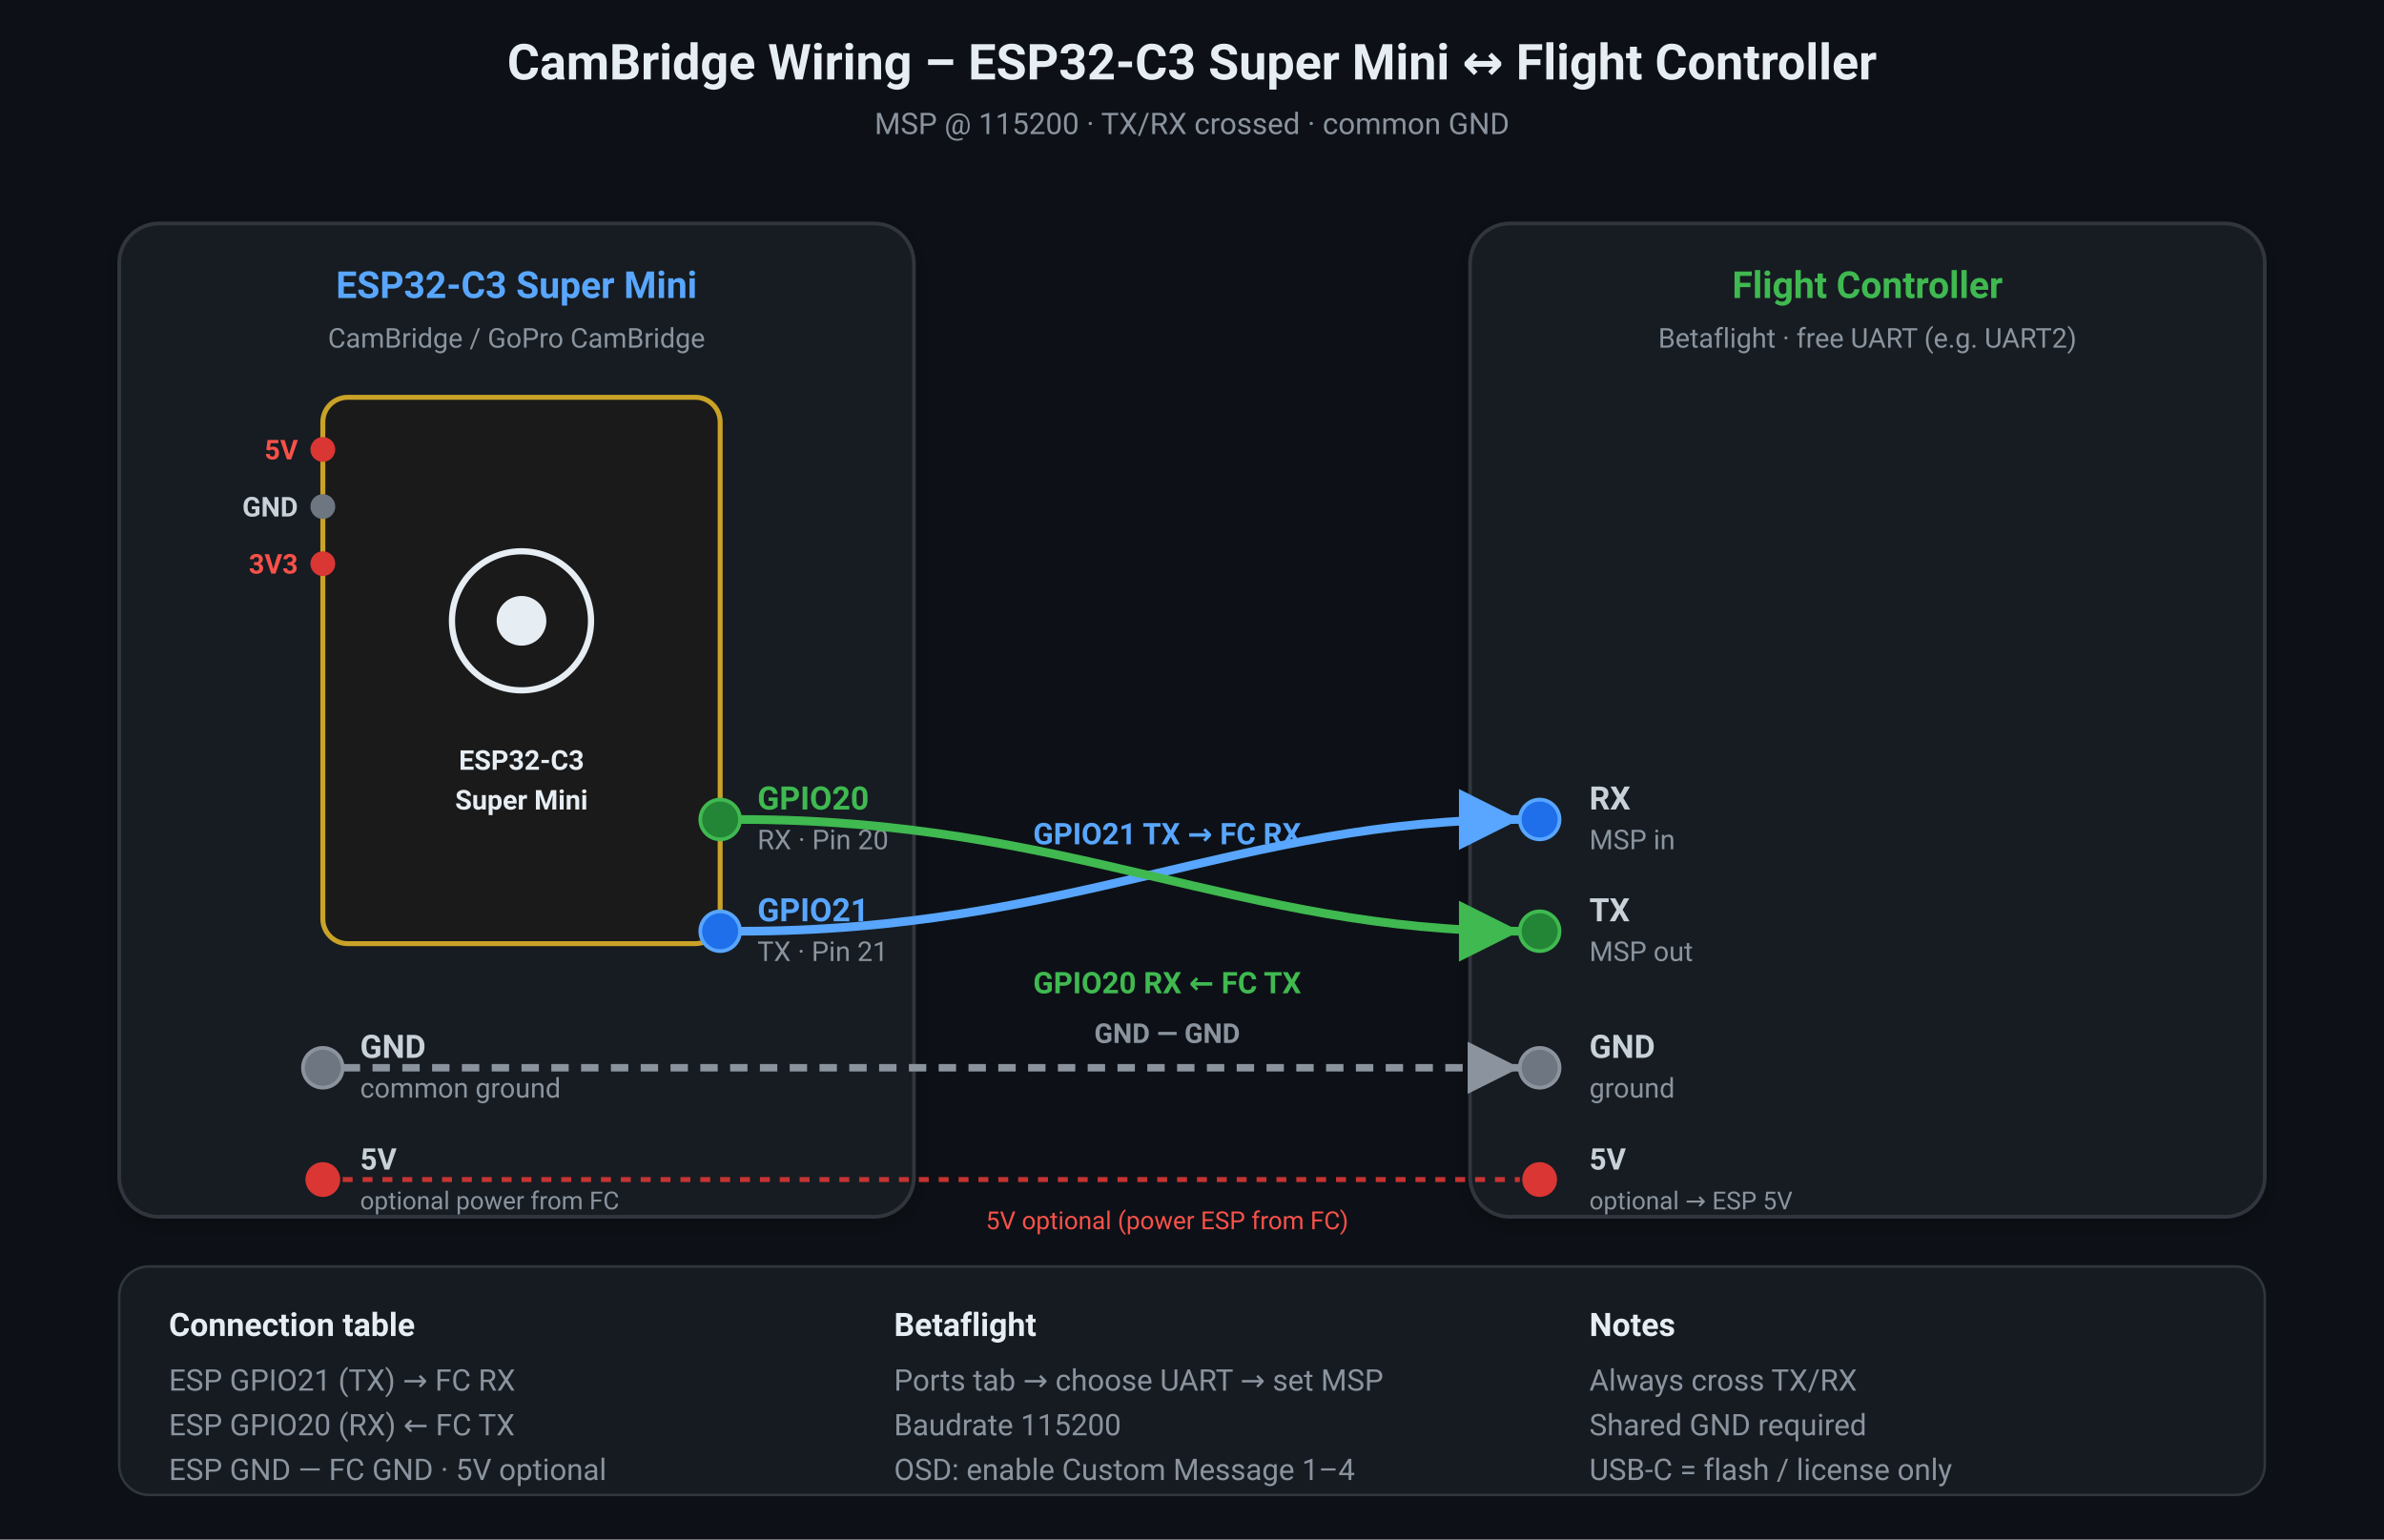
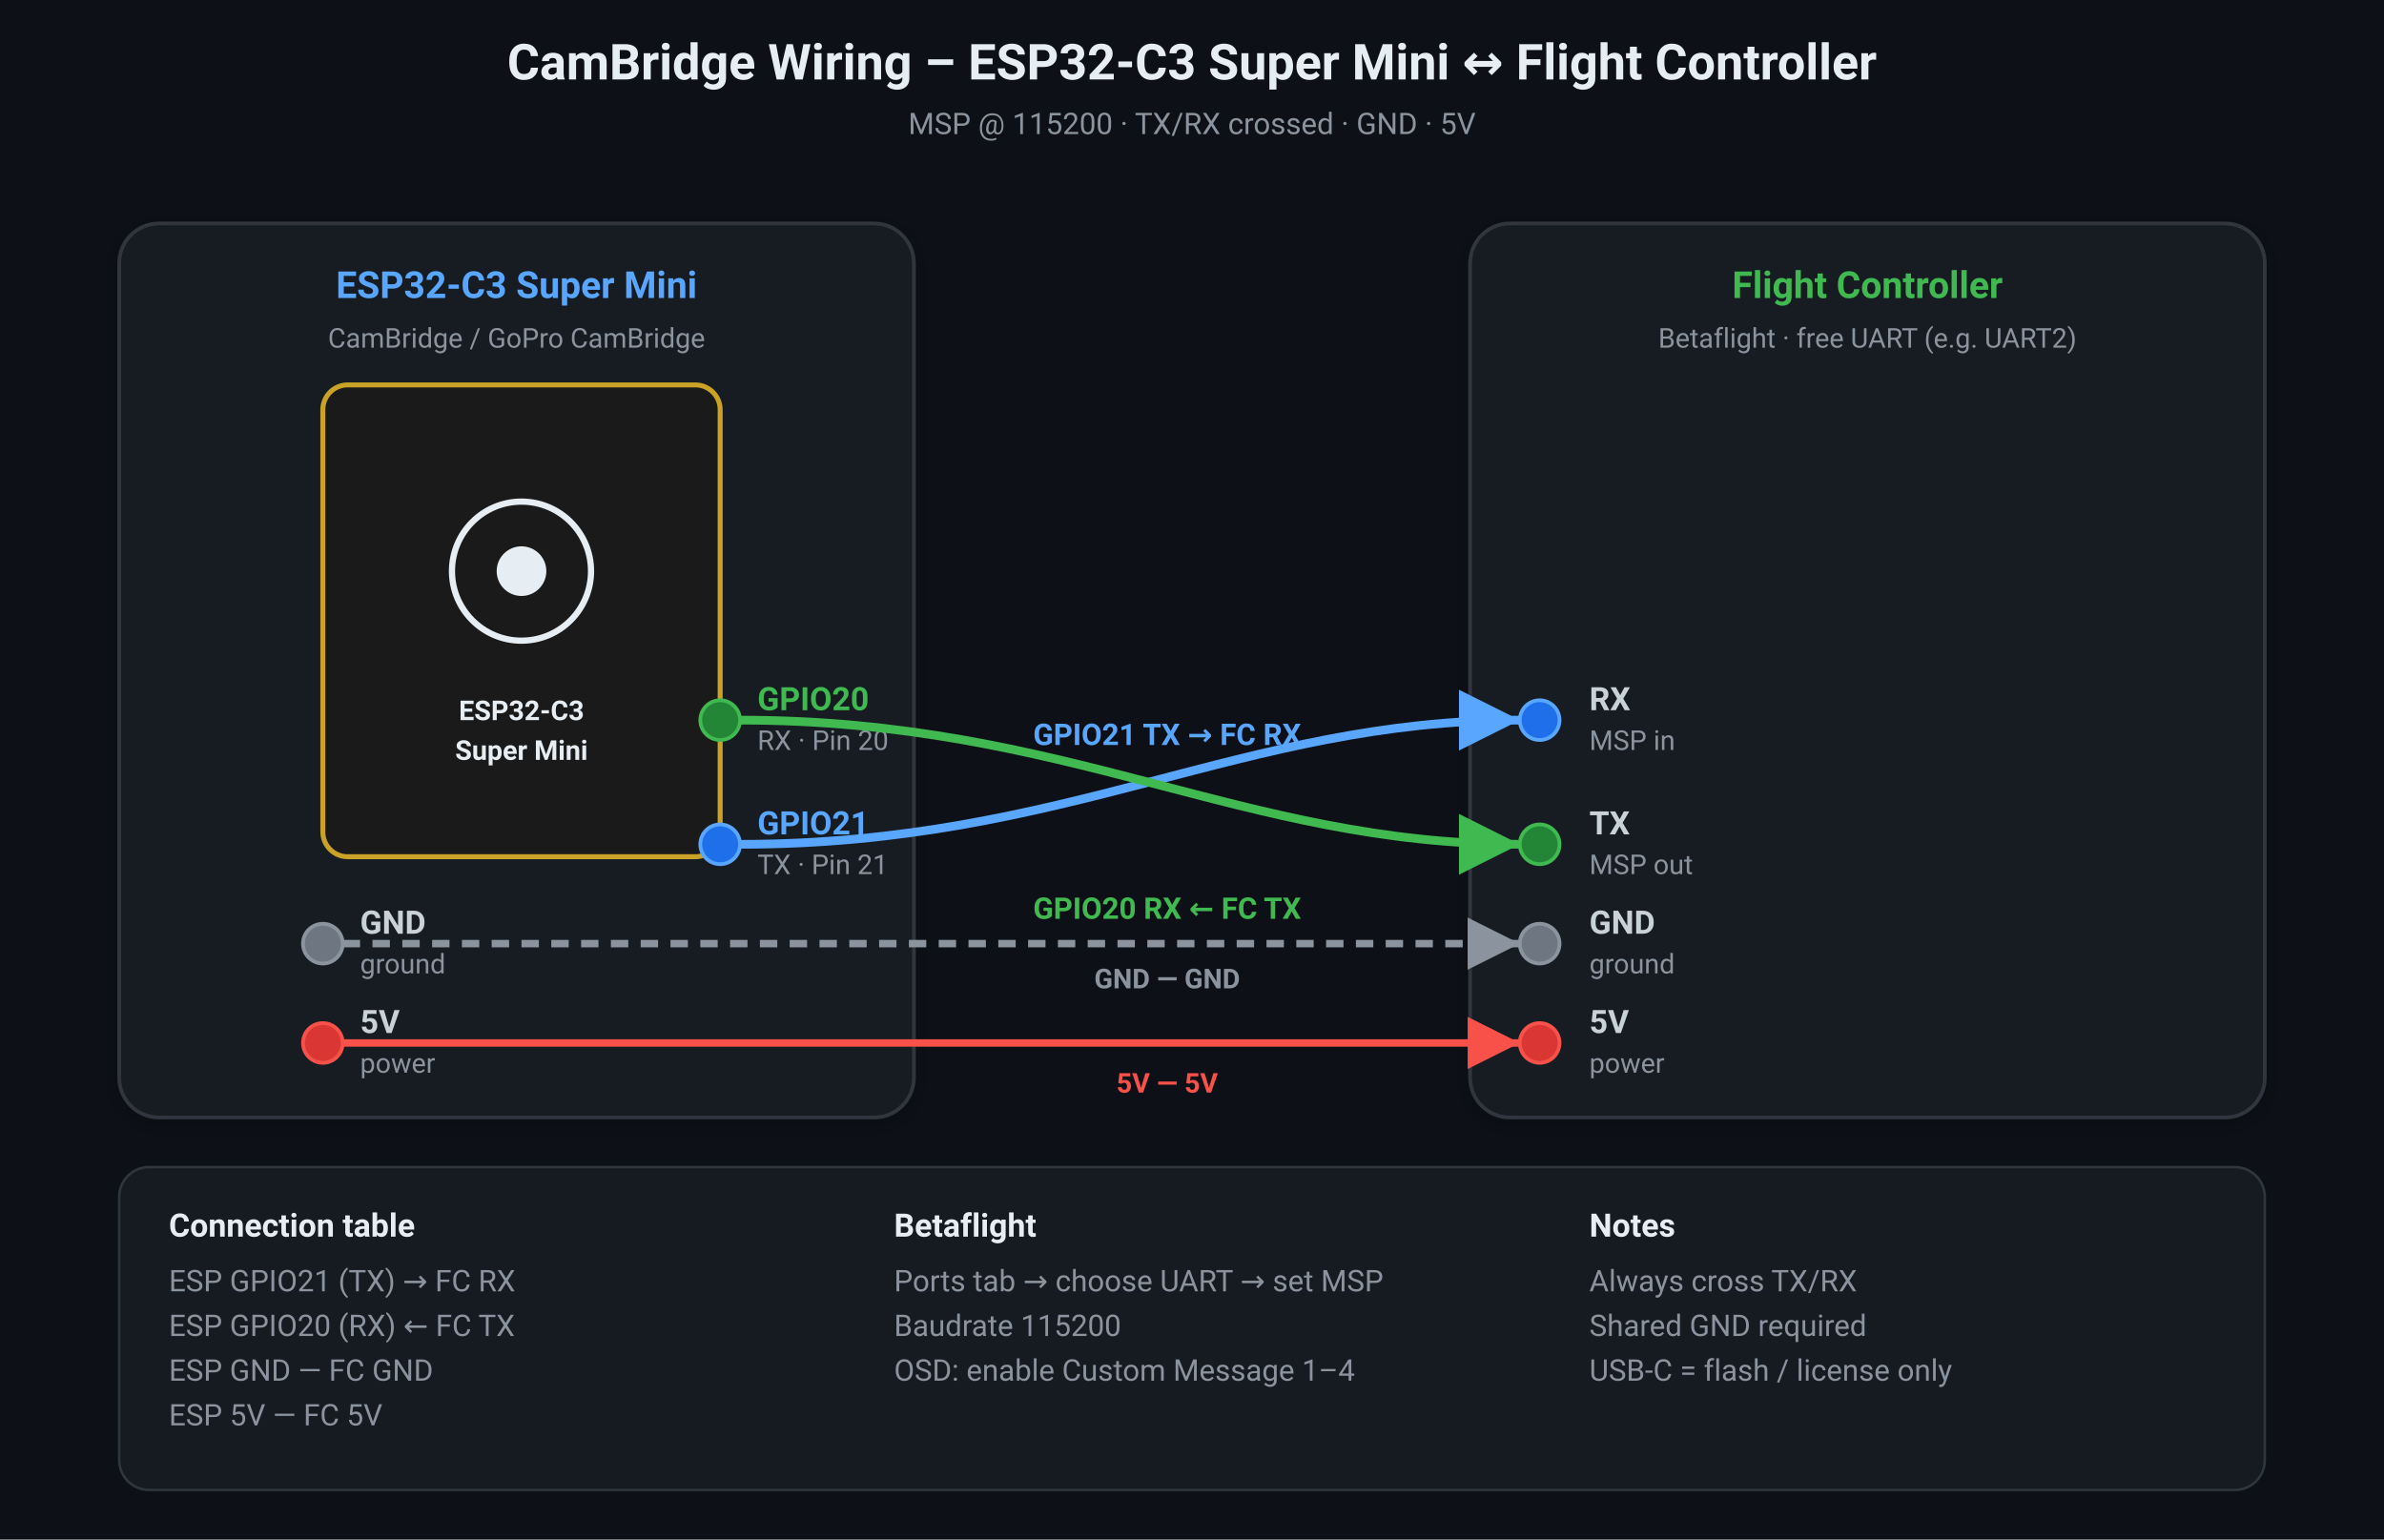
<svg xmlns="http://www.w3.org/2000/svg" viewBox="0 0 960 620" font-family="ui-sans-serif, system-ui, Segoe UI, Roboto, sans-serif">
  <defs>
    <marker id="arrG" markerWidth="9" markerHeight="9" refX="7" refY="3.5" orient="auto">
      <path d="M0,0 L7,3.5 L0,7 Z" fill="#3fb950" />
    </marker>
    <marker id="arrB" markerWidth="9" markerHeight="9" refX="7" refY="3.5" orient="auto">
      <path d="M0,0 L7,3.5 L0,7 Z" fill="#58a6ff" />
    </marker>
    <marker id="arrGy" markerWidth="9" markerHeight="9" refX="7" refY="3.5" orient="auto">
      <path d="M0,0 L7,3.5 L0,7 Z" fill="#8b949e" />
    </marker>
+     <marker id="arrR" markerWidth="9" markerHeight="9" refX="7" refY="3.5" orient="auto">
+       <path d="M0,0 L7,3.5 L0,7 Z" fill="#f85149" />
+     </marker>
    <filter id="sh" x="-5%" y="-5%" width="110%" height="115%">
      <feDropShadow dx="0" dy="2" stdDeviation="4" flood-opacity="0.3" />
    </filter>
  </defs>
  <rect width="960" height="620" fill="#0d1117" />
  <text x="480" y="32" text-anchor="middle" fill="#e6edf3" font-size="20" font-weight="700">
    CamBridge Wiring – ESP32-C3 Super Mini ↔ Flight Controller
  </text>
  <text x="480" y="54" text-anchor="middle" fill="#8b949e" font-size="12">
-     MSP @ 115200 · TX/RX crossed · common GND
+     MSP @ 115200 · TX/RX crossed · GND · 5V
  </text>
  <g filter="url(#sh)">
-     <rect x="48" y="90" width="320" height="400" rx="16" fill="#161b22" stroke="#30363d" stroke-width="1.5" />
+     <rect x="48" y="90" width="320" height="360" rx="16" fill="#161b22" stroke="#30363d" stroke-width="1.5" />
  </g>
-   <rect x="130" y="160" width="160" height="220" rx="10" fill="#1a1a1a" stroke="#c9a227" stroke-width="2" />
-   <circle cx="210" cy="250" r="28" fill="none" stroke="#e6edf3" stroke-width="2.5" />
-   <circle cx="210" cy="250" r="10" fill="#e6edf3" />
-   <text x="210" y="310" text-anchor="middle" fill="#e6edf3" font-size="11" font-weight="700">ESP32-C3</text>
-   <text x="210" y="326" text-anchor="middle" fill="#e6edf3" font-size="11" font-weight="700">Super Mini</text>
+   <rect x="130" y="155" width="160" height="190" rx="10" fill="#1a1a1a" stroke="#c9a227" stroke-width="2" />
+   <circle cx="210" cy="230" r="28" fill="none" stroke="#e6edf3" stroke-width="2.5" />
+   <circle cx="210" cy="230" r="10" fill="#e6edf3" />
+   <text x="210" y="290" text-anchor="middle" fill="#e6edf3" font-size="11" font-weight="700">ESP32-C3</text>
+   <text x="210" y="306" text-anchor="middle" fill="#e6edf3" font-size="11" font-weight="700">Super Mini</text>
  <text x="208" y="120" text-anchor="middle" fill="#58a6ff" font-size="15" font-weight="700">ESP32-C3 Super Mini</text>
  <text x="208" y="140" text-anchor="middle" fill="#8b949e" font-size="11">CamBridge / GoPro CamBridge</text>
-   <text x="120" y="185" text-anchor="end" fill="#f85149" font-size="11" font-weight="700">5V</text>
-   <circle cx="130" cy="181" r="5" fill="#da3633" />
-   <text x="120" y="208" text-anchor="end" fill="#c9d1d9" font-size="11" font-weight="700">GND</text>
-   <circle cx="130" cy="204" r="5" fill="#6e7681" />
-   <text x="120" y="231" text-anchor="end" fill="#f85149" font-size="11" font-weight="700">3V3</text>
-   <circle cx="130" cy="227" r="5" fill="#da3633" />
-   <circle cx="290" cy="330" r="8" fill="#238636" stroke="#3fb950" stroke-width="1.5" />
-   <text x="305" y="326" fill="#3fb950" font-size="13" font-weight="700">GPIO20</text>
-   <text x="305" y="342" fill="#8b949e" font-size="11">RX · Pin 20</text>
-   <circle cx="290" cy="375" r="8" fill="#1f6feb" stroke="#58a6ff" stroke-width="1.5" />
-   <text x="305" y="371" fill="#58a6ff" font-size="13" font-weight="700">GPIO21</text>
-   <text x="305" y="387" fill="#8b949e" font-size="11">TX · Pin 21</text>
-   <circle cx="130" cy="430" r="8" fill="#6e7681" stroke="#8b949e" stroke-width="1.5" />
-   <text x="145" y="426" fill="#c9d1d9" font-size="13" font-weight="700">GND</text>
-   <text x="145" y="442" fill="#8b949e" font-size="11">common ground</text>
-   <circle cx="130" cy="475" r="7" fill="#da3633" />
-   <text x="145" y="471" fill="#c9d1d9" font-size="12" font-weight="600">5V</text>
-   <text x="145" y="487" fill="#8b949e" font-size="10">optional power from FC</text>
+   <circle cx="290" cy="290" r="8" fill="#238636" stroke="#3fb950" stroke-width="1.5" />
+   <text x="305" y="286" fill="#3fb950" font-size="13" font-weight="700">GPIO20</text>
+   <text x="305" y="302" fill="#8b949e" font-size="11">RX · Pin 20</text>
+   <circle cx="290" cy="340" r="8" fill="#1f6feb" stroke="#58a6ff" stroke-width="1.5" />
+   <text x="305" y="336" fill="#58a6ff" font-size="13" font-weight="700">GPIO21</text>
+   <text x="305" y="352" fill="#8b949e" font-size="11">TX · Pin 21</text>
+   <circle cx="130" cy="380" r="8" fill="#6e7681" stroke="#8b949e" stroke-width="1.5" />
+   <text x="145" y="376" fill="#c9d1d9" font-size="13" font-weight="700">GND</text>
+   <text x="145" y="392" fill="#8b949e" font-size="11">ground</text>
+   <circle cx="130" cy="420" r="8" fill="#da3633" stroke="#f85149" stroke-width="1.5" />
+   <text x="145" y="416" fill="#c9d1d9" font-size="13" font-weight="700">5V</text>
+   <text x="145" y="432" fill="#8b949e" font-size="11">power</text>
  <g filter="url(#sh)">
-     <rect x="592" y="90" width="320" height="400" rx="16" fill="#161b22" stroke="#30363d" stroke-width="1.5" />
+     <rect x="592" y="90" width="320" height="360" rx="16" fill="#161b22" stroke="#30363d" stroke-width="1.5" />
  </g>
  <text x="752" y="120" text-anchor="middle" fill="#3fb950" font-size="15" font-weight="700">Flight Controller</text>
  <text x="752" y="140" text-anchor="middle" fill="#8b949e" font-size="11">Betaflight · free UART (e.g. UART2)</text>
-   <circle cx="620" cy="330" r="8" fill="#1f6feb" stroke="#58a6ff" stroke-width="1.5" />
-   <text x="640" y="326" fill="#c9d1d9" font-size="13" font-weight="700">RX</text>
-   <text x="640" y="342" fill="#8b949e" font-size="11">MSP in</text>
-   <circle cx="620" cy="375" r="8" fill="#238636" stroke="#3fb950" stroke-width="1.5" />
-   <text x="640" y="371" fill="#c9d1d9" font-size="13" font-weight="700">TX</text>
-   <text x="640" y="387" fill="#8b949e" font-size="11">MSP out</text>
-   <circle cx="620" cy="430" r="8" fill="#6e7681" stroke="#8b949e" stroke-width="1.5" />
-   <text x="640" y="426" fill="#c9d1d9" font-size="13" font-weight="700">GND</text>
-   <text x="640" y="442" fill="#8b949e" font-size="11">ground</text>
-   <circle cx="620" cy="475" r="7" fill="#da3633" />
-   <text x="640" y="471" fill="#c9d1d9" font-size="12" font-weight="600">5V</text>
-   <text x="640" y="487" fill="#8b949e" font-size="10">optional → ESP 5V</text>
-   <path d="M298,375 C430,375 500,330 612,330" fill="none" stroke="#58a6ff" stroke-width="3.5" marker-end="url(#arrB)" />
-   <text x="470" y="340" text-anchor="middle" fill="#58a6ff" font-size="12" font-weight="700">GPIO21 TX  →  FC RX</text>
-   <path d="M298,330 C430,330 500,375 612,375" fill="none" stroke="#3fb950" stroke-width="3.5" marker-end="url(#arrG)" />
-   <text x="470" y="400" text-anchor="middle" fill="#3fb950" font-size="12" font-weight="700">GPIO20 RX  ←  FC TX</text>
-   <path d="M138,430 C400,430 480,430 612,430" fill="none" stroke="#8b949e" stroke-width="3" stroke-dasharray="7 5" marker-end="url(#arrGy)" />
-   <text x="470" y="420" text-anchor="middle" fill="#8b949e" font-size="11" font-weight="600">GND — GND</text>
-   <path d="M138,475 C400,475 480,475 612,475" fill="none" stroke="#da3633" stroke-width="2" stroke-dasharray="4 4" opacity="0.9" />
-   <text x="470" y="495" text-anchor="middle" fill="#f85149" font-size="10">5V optional (power ESP from FC)</text>
-   <rect x="48" y="510" width="864" height="92" rx="12" fill="#161b22" stroke="#30363d" />
-   <text x="68" y="538" fill="#e6edf3" font-size="13" font-weight="700">Connection table</text>
-   <text x="68" y="560" fill="#8b949e" font-size="12">ESP GPIO21 (TX) → FC RX</text>
-   <text x="68" y="578" fill="#8b949e" font-size="12">ESP GPIO20 (RX) ← FC TX</text>
-   <text x="68" y="596" fill="#8b949e" font-size="12">ESP GND — FC GND · 5V optional</text>
-   <text x="360" y="538" fill="#e6edf3" font-size="13" font-weight="700">Betaflight</text>
-   <text x="360" y="560" fill="#8b949e" font-size="12">Ports tab → choose UART → set MSP</text>
-   <text x="360" y="578" fill="#8b949e" font-size="12">Baudrate 115200</text>
-   <text x="360" y="596" fill="#8b949e" font-size="12">OSD: enable Custom Message 1–4</text>
-   <text x="640" y="538" fill="#e6edf3" font-size="13" font-weight="700">Notes</text>
-   <text x="640" y="560" fill="#8b949e" font-size="12">Always cross TX/RX</text>
-   <text x="640" y="578" fill="#8b949e" font-size="12">Shared GND required</text>
-   <text x="640" y="596" fill="#8b949e" font-size="12">USB-C = flash / license only</text>
+   <circle cx="620" cy="290" r="8" fill="#1f6feb" stroke="#58a6ff" stroke-width="1.5" />
+   <text x="640" y="286" fill="#c9d1d9" font-size="13" font-weight="700">RX</text>
+   <text x="640" y="302" fill="#8b949e" font-size="11">MSP in</text>
+   <circle cx="620" cy="340" r="8" fill="#238636" stroke="#3fb950" stroke-width="1.5" />
+   <text x="640" y="336" fill="#c9d1d9" font-size="13" font-weight="700">TX</text>
+   <text x="640" y="352" fill="#8b949e" font-size="11">MSP out</text>
+   <circle cx="620" cy="380" r="8" fill="#6e7681" stroke="#8b949e" stroke-width="1.5" />
+   <text x="640" y="376" fill="#c9d1d9" font-size="13" font-weight="700">GND</text>
+   <text x="640" y="392" fill="#8b949e" font-size="11">ground</text>
+   <circle cx="620" cy="420" r="8" fill="#da3633" stroke="#f85149" stroke-width="1.5" />
+   <text x="640" y="416" fill="#c9d1d9" font-size="13" font-weight="700">5V</text>
+   <text x="640" y="432" fill="#8b949e" font-size="11">power</text>
+   <path d="M298,340 C430,340 500,290 612,290" fill="none" stroke="#58a6ff" stroke-width="3.5" marker-end="url(#arrB)" />
+   <text x="470" y="300" text-anchor="middle" fill="#58a6ff" font-size="12" font-weight="700">GPIO21 TX  →  FC RX</text>
+   <path d="M298,290 C430,290 500,340 612,340" fill="none" stroke="#3fb950" stroke-width="3.5" marker-end="url(#arrG)" />
+   <text x="470" y="370" text-anchor="middle" fill="#3fb950" font-size="12" font-weight="700">GPIO20 RX  ←  FC TX</text>
+   <path d="M138,380 C400,380 480,380 612,380" fill="none" stroke="#8b949e" stroke-width="3" stroke-dasharray="7 5" marker-end="url(#arrGy)" />
+   <text x="470" y="370" text-anchor="middle" fill="#8b949e" font-size="11" font-weight="600" opacity="0">GND</text>
+   <text x="470" y="398" text-anchor="middle" fill="#8b949e" font-size="11" font-weight="600">GND — GND</text>
+   <path d="M138,420 C400,420 480,420 612,420" fill="none" stroke="#f85149" stroke-width="3" marker-end="url(#arrR)" />
+   <text x="470" y="440" text-anchor="middle" fill="#f85149" font-size="11" font-weight="600">5V — 5V</text>
+   <rect x="48" y="470" width="864" height="130" rx="12" fill="#161b22" stroke="#30363d" />
+   <text x="68" y="498" fill="#e6edf3" font-size="13" font-weight="700">Connection table</text>
+   <text x="68" y="520" fill="#8b949e" font-size="12">ESP GPIO21 (TX) → FC RX</text>
+   <text x="68" y="538" fill="#8b949e" font-size="12">ESP GPIO20 (RX) ← FC TX</text>
+   <text x="68" y="556" fill="#8b949e" font-size="12">ESP GND — FC GND</text>
+   <text x="68" y="574" fill="#8b949e" font-size="12">ESP 5V — FC 5V</text>
+   <text x="360" y="498" fill="#e6edf3" font-size="13" font-weight="700">Betaflight</text>
+   <text x="360" y="520" fill="#8b949e" font-size="12">Ports tab → choose UART → set MSP</text>
+   <text x="360" y="538" fill="#8b949e" font-size="12">Baudrate 115200</text>
+   <text x="360" y="556" fill="#8b949e" font-size="12">OSD: enable Custom Message 1–4</text>
+   <text x="640" y="498" fill="#e6edf3" font-size="13" font-weight="700">Notes</text>
+   <text x="640" y="520" fill="#8b949e" font-size="12">Always cross TX/RX</text>
+   <text x="640" y="538" fill="#8b949e" font-size="12">Shared GND required</text>
+   <text x="640" y="556" fill="#8b949e" font-size="12">USB-C = flash / license only</text>
</svg>
